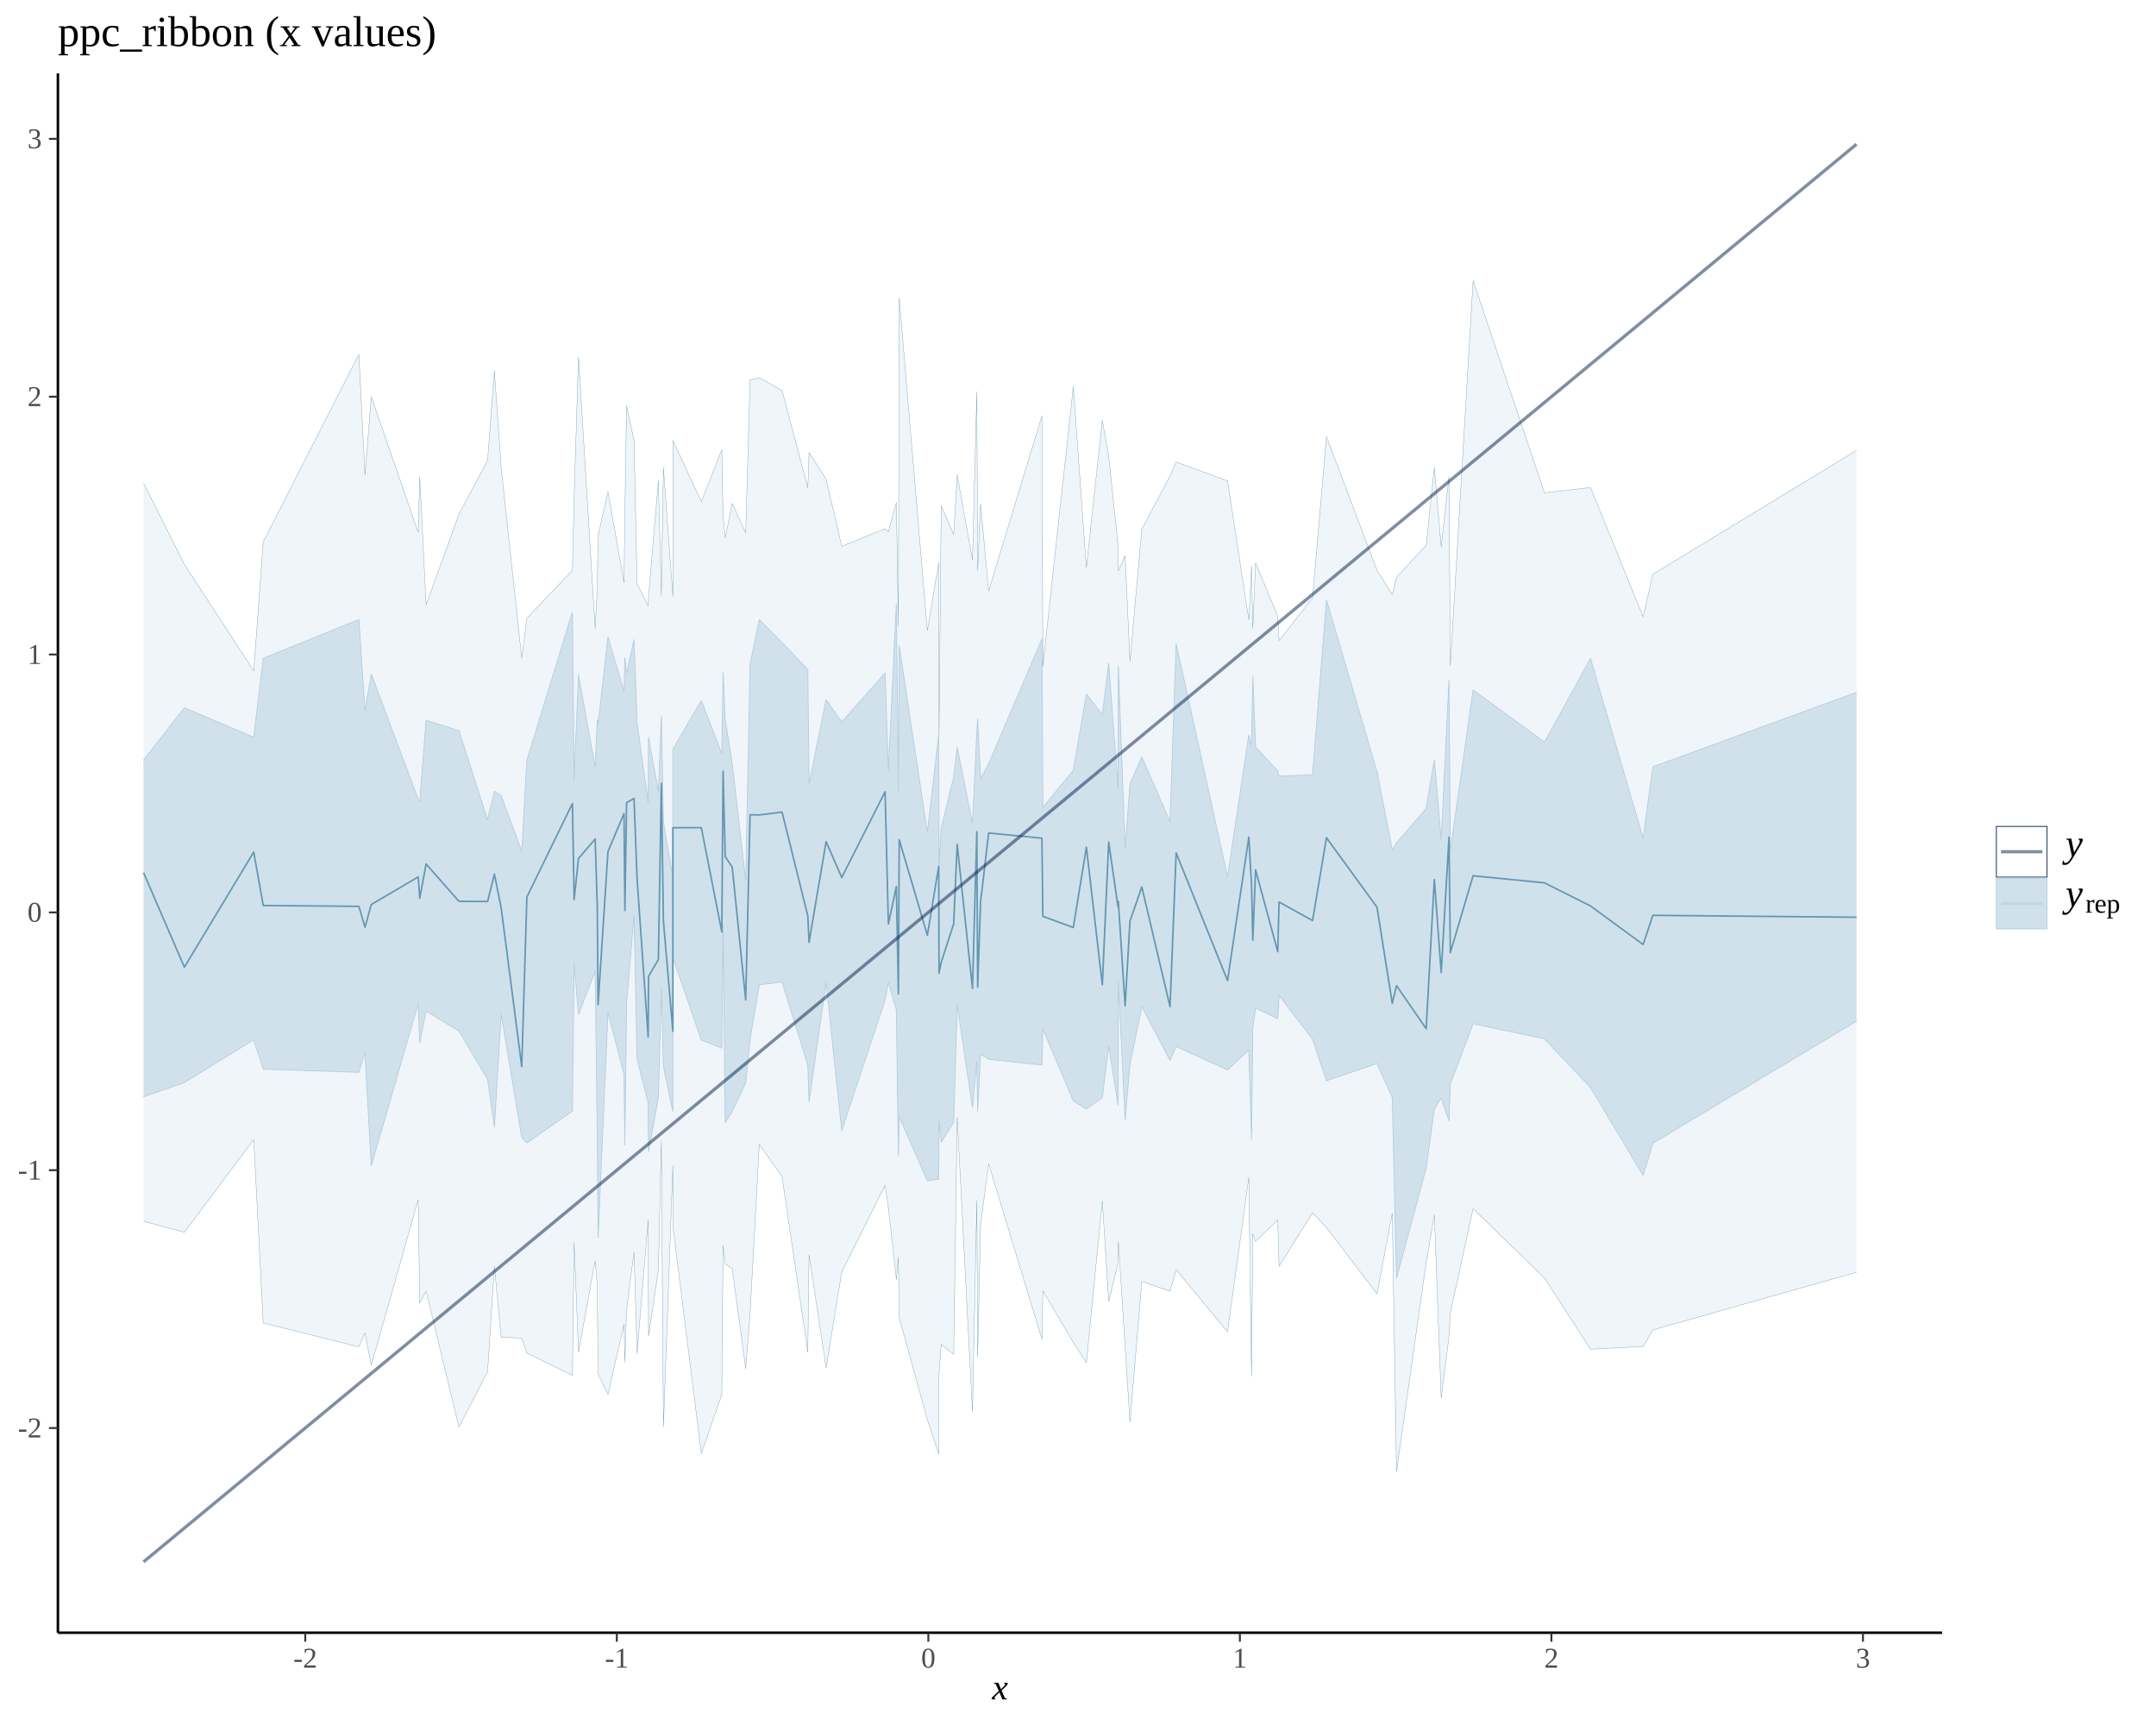
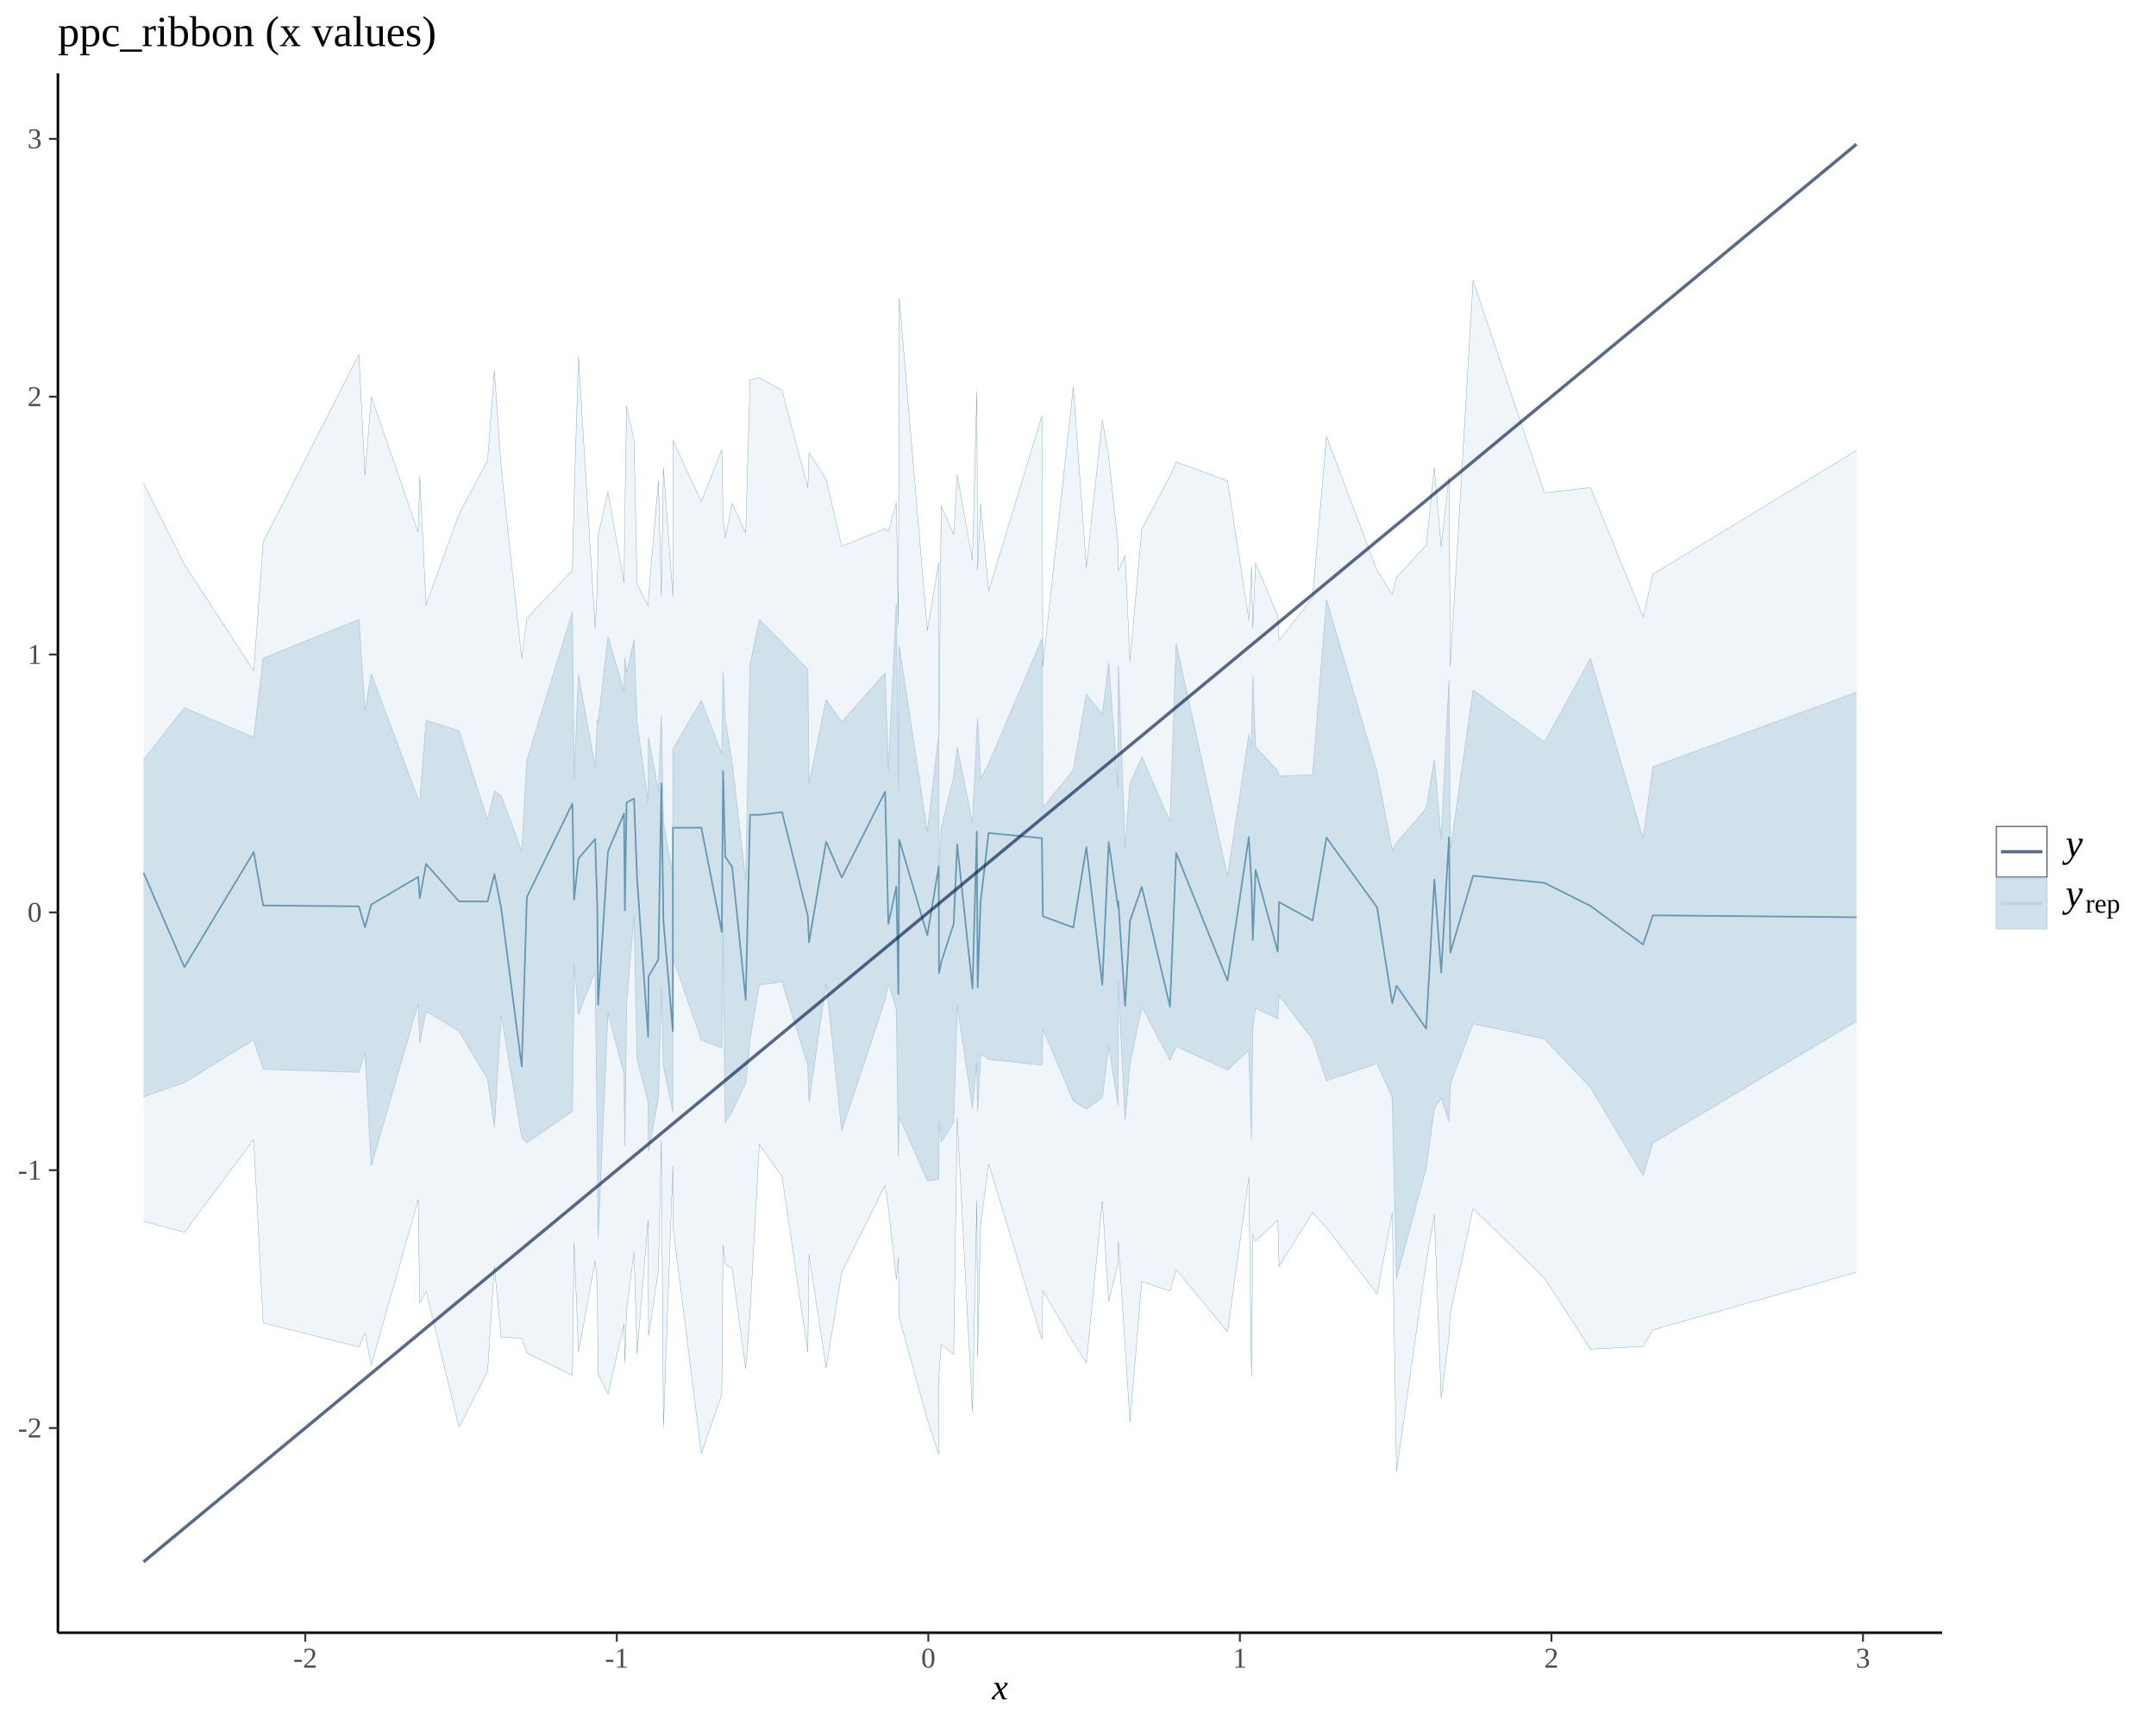
<svg xmlns="http://www.w3.org/2000/svg" viewBox="0 0 720.00 576.00">
  <defs>
    <style type="text/css">
    line, polyline, polygon, path, rect, circle {
      fill: none;
      stroke: #000000;
      stroke-linecap: round;
      stroke-linejoin: round;
      stroke-miterlimit: 10.00;
    }
  </style>
  </defs>
  <rect width="100%" height="100%" style="stroke: none; fill: #FFFFFF;" />
  <defs>
    <clipPath id="cpMTkuMzR8NjQ4LjU4fDU0NS4xOXwyNC40OQ==">
      <rect x="19.34" y="24.49" width="629.24" height="520.70" />
    </clipPath>
  </defs>
  <polygon points="47.94,161.40 61.58,188.46 84.73,224.03 87.91,180.96 119.85,118.34 121.89,158.68 123.99,132.46 139.66,177.79 140.18,159.18 142.30,201.96 153.27,171.71 162.83,153.72 165.11,123.86 167.37,156.11 174.24,219.79 175.95,206.44 191.16,190.46 191.73,165.87 193.19,119.12 198.76,209.83 199.46,196.78 199.73,178.93 203.03,164.10 208.39,194.55 208.68,171.17 209.25,135.53 211.74,147.06 212.75,194.99 216.45,202.33 216.58,199.03 219.87,160.48 220.86,198.86 221.55,156.14 224.71,199.13 224.71,147.06 234.21,167.52 241.05,150.15 241.47,172.30 242.20,179.60 244.52,168.04 249.03,178.01 250.49,126.84 253.57,126.13 261.17,130.41 269.77,162.86 270.18,151.10 275.88,160.04 281.10,182.38 295.58,176.55 296.67,177.57 299.34,167.75 300.02,209.18 300.30,99.46 309.69,210.52 313.49,187.90 313.59,245.86 314.31,168.88 318.49,178.46 319.66,158.57 324.76,187.03 326.21,130.77 326.49,190.37 327.46,168.20 330.16,197.34 347.95,138.86 348.27,222.48 358.43,129.11 362.80,189.56 368.12,140.30 370.25,152.34 373.38,182.12 373.47,190.67 375.73,185.50 377.36,220.75 381.31,176.69 390.73,158.96 392.78,154.27 409.94,160.55 417.05,206.94 417.94,189.05 418.38,209.84 419.30,187.92 426.70,205.78 427.15,213.89 438.33,199.61 442.98,145.76 459.85,190.46 464.95,198.55 466.37,192.76 476.27,182.08 479.00,156.09 481.29,182.65 483.89,159.16 484.34,222.28 491.94,93.68 515.77,164.56 531.16,162.80 548.72,205.97 551.98,191.75 619.98,150.40 619.98,424.82 551.98,444.07 548.72,449.60 531.16,450.51 515.77,426.72 491.94,403.57 484.34,438.50 483.89,446.35 481.29,466.90 479.00,405.63 476.27,421.63 466.37,491.34 464.95,405.09 459.85,432.02 442.98,409.91 438.33,404.93 427.15,422.78 426.70,407.34 419.30,414.51 418.38,411.97 417.94,459.52 417.05,393.14 409.94,444.71 392.78,423.96 390.73,431.16 381.31,427.88 377.36,474.90 375.73,449.60 373.47,414.49 373.38,421.68 370.25,434.63 368.12,400.98 362.80,455.02 358.43,448.21 348.27,431.01 347.95,447.17 330.16,388.61 327.46,409.02 326.49,453.36 326.21,400.95 324.76,471.45 319.66,373.15 318.49,452.20 314.31,448.95 313.59,458.46 313.49,485.52 309.69,474.02 300.30,440.01 300.02,419.87 299.34,427.27 296.67,403.28 295.58,395.78 281.10,424.79 275.88,456.78 270.18,418.99 269.77,451.52 261.17,392.89 253.57,382.12 250.49,438.59 249.03,457.08 244.52,423.55 242.20,422.12 241.47,415.77 241.05,465.65 234.21,485.34 224.71,409.46 224.71,389.22 221.55,476.41 220.86,380.88 219.87,424.21 216.58,446.11 216.45,407.36 212.75,451.99 211.74,418.08 209.25,437.22 208.68,454.84 208.39,442.17 203.03,465.54 199.73,458.75 199.46,429.18 198.76,420.98 193.19,451.53 191.73,414.87 191.16,459.24 175.95,451.81 174.24,446.81 167.37,446.53 165.11,422.86 162.83,457.99 153.27,476.54 142.30,431.11 140.18,435.14 139.66,400.54 123.99,455.87 121.89,445.07 119.85,449.75 87.91,441.74 84.73,380.51 61.58,411.47 47.94,407.81 " style="stroke-width: 0.75; stroke: none; fill: #D1E1EC; fill-opacity: 0.33;" clip-path="url(#cpMTkuMzR8NjQ4LjU4fDU0NS4xOXwyNC40OQ==)" />
  <polyline points="47.94,161.40 61.58,188.46 84.73,224.03 87.91,180.96 119.85,118.34 121.89,158.68 123.99,132.46 139.66,177.79 140.18,159.18 142.30,201.96 153.27,171.71 162.83,153.72 165.11,123.86 167.37,156.11 174.24,219.79 175.95,206.44 191.16,190.46 191.73,165.87 193.19,119.12 198.76,209.83 199.46,196.78 199.73,178.93 203.03,164.10 208.39,194.55 208.68,171.17 209.25,135.53 211.74,147.06 212.75,194.99 216.45,202.33 216.58,199.03 219.87,160.48 220.86,198.86 221.55,156.14 224.71,199.13 224.71,147.06 234.21,167.52 241.05,150.15 241.47,172.30 242.20,179.60 244.52,168.04 249.03,178.01 250.49,126.84 253.57,126.13 261.17,130.41 269.77,162.86 270.18,151.10 275.88,160.04 281.10,182.38 295.58,176.55 296.67,177.57 299.34,167.75 300.02,209.18 300.30,99.46 309.69,210.52 313.49,187.90 313.59,245.86 314.31,168.88 318.49,178.46 319.66,158.57 324.76,187.03 326.21,130.77 326.49,190.37 327.46,168.20 330.16,197.34 347.95,138.86 348.27,222.48 358.43,129.11 362.80,189.56 368.12,140.30 370.25,152.34 373.38,182.12 373.47,190.67 375.73,185.50 377.36,220.75 381.31,176.69 390.73,158.96 392.78,154.27 409.94,160.55 417.05,206.94 417.94,189.05 418.38,209.84 419.30,187.92 426.70,205.78 427.15,213.89 438.33,199.61 442.98,145.76 459.85,190.46 464.95,198.55 466.37,192.76 476.27,182.08 479.00,156.09 481.29,182.65 483.89,159.16 484.34,222.28 491.94,93.68 515.77,164.56 531.16,162.80 548.72,205.97 551.98,191.75 619.98,150.40 " style="stroke-width: 0.11; stroke: none;" clip-path="url(#cpMTkuMzR8NjQ4LjU4fDU0NS4xOXwyNC40OQ==)" />
  <polyline points="619.98,424.82 551.98,444.07 548.72,449.60 531.16,450.51 515.77,426.72 491.94,403.57 484.34,438.50 483.89,446.35 481.29,466.90 479.00,405.63 476.27,421.63 466.37,491.34 464.95,405.09 459.85,432.02 442.98,409.91 438.33,404.93 427.15,422.78 426.70,407.34 419.30,414.51 418.38,411.97 417.94,459.52 417.05,393.14 409.94,444.71 392.78,423.96 390.73,431.16 381.31,427.88 377.36,474.90 375.73,449.60 373.47,414.49 373.38,421.68 370.25,434.63 368.12,400.98 362.80,455.02 358.43,448.21 348.27,431.01 347.95,447.17 330.16,388.61 327.46,409.02 326.49,453.36 326.21,400.95 324.76,471.45 319.66,373.15 318.49,452.20 314.31,448.95 313.59,458.46 313.49,485.52 309.69,474.02 300.30,440.01 300.02,419.87 299.34,427.27 296.67,403.28 295.58,395.78 281.10,424.79 275.88,456.78 270.18,418.99 269.77,451.52 261.17,392.89 253.57,382.12 250.49,438.59 249.03,457.08 244.52,423.55 242.20,422.12 241.47,415.77 241.05,465.65 234.21,485.34 224.71,409.46 224.71,389.22 221.55,476.41 220.86,380.88 219.87,424.21 216.58,446.11 216.45,407.36 212.75,451.99 211.74,418.08 209.25,437.22 208.68,454.84 208.39,442.17 203.03,465.54 199.73,458.75 199.46,429.18 198.76,420.98 193.19,451.53 191.73,414.87 191.16,459.24 175.95,451.81 174.24,446.81 167.37,446.53 165.11,422.86 162.83,457.99 153.27,476.54 142.30,431.11 140.18,435.14 139.66,400.54 123.99,455.87 121.89,445.07 119.85,449.75 87.91,441.74 84.73,380.51 61.58,411.47 47.94,407.81 " style="stroke-width: 0.11; stroke: none;" clip-path="url(#cpMTkuMzR8NjQ4LjU4fDU0NS4xOXwyNC40OQ==)" />
  <polyline points="47.94,161.40 61.58,188.46 84.73,224.03 87.91,180.96 119.85,118.34 121.89,158.68 123.99,132.46 139.66,177.79 140.18,159.18 142.30,201.96 153.27,171.71 162.83,153.72 165.11,123.86 167.37,156.11 174.24,219.79 175.95,206.44 191.16,190.46 191.73,165.87 193.19,119.12 198.76,209.83 199.46,196.78 199.73,178.93 203.03,164.10 208.39,194.55 208.68,171.17 209.25,135.53 211.74,147.06 212.75,194.99 216.45,202.33 216.58,199.03 219.87,160.48 220.86,198.86 221.55,156.14 224.71,199.13 224.71,147.06 234.21,167.52 241.05,150.15 241.47,172.30 242.20,179.60 244.52,168.04 249.03,178.01 250.49,126.84 253.57,126.13 261.17,130.41 269.77,162.86 270.18,151.10 275.88,160.04 281.10,182.38 295.58,176.55 296.67,177.57 299.34,167.75 300.02,209.18 300.30,99.46 309.69,210.52 313.49,187.90 313.59,245.86 314.31,168.88 318.49,178.46 319.66,158.57 324.76,187.03 326.21,130.77 326.49,190.37 327.46,168.20 330.16,197.34 347.95,138.86 348.27,222.48 358.43,129.11 362.80,189.56 368.12,140.30 370.25,152.34 373.38,182.12 373.47,190.67 375.73,185.50 377.36,220.75 381.31,176.69 390.73,158.96 392.78,154.27 409.94,160.55 417.05,206.94 417.94,189.05 418.38,209.84 419.30,187.92 426.70,205.78 427.15,213.89 438.33,199.61 442.98,145.76 459.85,190.46 464.95,198.55 466.37,192.76 476.27,182.08 479.00,156.09 481.29,182.65 483.89,159.16 484.34,222.28 491.94,93.68 515.77,164.56 531.16,162.80 548.72,205.97 551.98,191.75 619.98,150.40 619.98,424.82 551.98,444.07 548.72,449.60 531.16,450.51 515.77,426.72 491.94,403.57 484.34,438.50 483.89,446.35 481.29,466.90 479.00,405.63 476.27,421.63 466.37,491.34 464.95,405.09 459.85,432.02 442.98,409.91 438.33,404.93 427.15,422.78 426.70,407.34 419.30,414.51 418.38,411.97 417.94,459.52 417.05,393.14 409.94,444.71 392.78,423.96 390.73,431.16 381.31,427.88 377.36,474.90 375.73,449.60 373.47,414.49 373.38,421.68 370.25,434.63 368.12,400.98 362.80,455.02 358.43,448.21 348.27,431.01 347.95,447.17 330.16,388.61 327.46,409.02 326.49,453.36 326.21,400.95 324.76,471.45 319.66,373.15 318.49,452.20 314.31,448.95 313.59,458.46 313.49,485.52 309.69,474.02 300.30,440.01 300.02,419.87 299.34,427.27 296.67,403.28 295.58,395.78 281.10,424.79 275.88,456.78 270.18,418.99 269.77,451.52 261.17,392.89 253.57,382.12 250.49,438.59 249.03,457.08 244.52,423.55 242.20,422.12 241.47,415.77 241.05,465.65 234.21,485.34 224.71,409.46 224.71,389.22 221.55,476.41 220.86,380.88 219.87,424.21 216.58,446.11 216.45,407.36 212.75,451.99 211.74,418.08 209.25,437.22 208.68,454.84 208.39,442.17 203.03,465.54 199.73,458.75 199.46,429.18 198.76,420.98 193.19,451.53 191.73,414.87 191.16,459.24 175.95,451.81 174.24,446.81 167.37,446.53 165.11,422.86 162.83,457.99 153.27,476.54 142.30,431.11 140.18,435.14 139.66,400.54 123.99,455.87 121.89,445.07 119.85,449.75 87.91,441.74 84.73,380.51 61.58,411.47 47.94,407.81 47.94,161.40 " style="stroke-width: 0.75; stroke: none;" clip-path="url(#cpMTkuMzR8NjQ4LjU4fDU0NS4xOXwyNC40OQ==)" />
  <polyline points="47.94,161.40 61.58,188.46 84.73,224.03 87.91,180.96 119.85,118.34 121.89,158.68 123.99,132.46 139.66,177.79 140.18,159.18 142.30,201.96 153.27,171.71 162.83,153.72 165.11,123.86 167.37,156.11 174.24,219.79 175.95,206.44 191.16,190.46 191.73,165.87 193.19,119.12 198.76,209.83 199.46,196.78 199.73,178.93 203.03,164.10 208.39,194.55 208.68,171.17 209.25,135.53 211.74,147.06 212.75,194.99 216.45,202.33 216.58,199.03 219.87,160.48 220.86,198.86 221.55,156.14 224.71,199.13 224.71,147.06 234.21,167.52 241.05,150.15 241.47,172.30 242.20,179.60 244.52,168.04 249.03,178.01 250.49,126.84 253.57,126.13 261.17,130.41 269.77,162.86 270.18,151.10 275.88,160.04 281.10,182.38 295.58,176.55 296.67,177.57 299.34,167.75 300.02,209.18 300.30,99.46 309.69,210.52 313.49,187.90 313.59,245.86 314.31,168.88 318.49,178.46 319.66,158.57 324.76,187.03 326.21,130.77 326.49,190.37 327.46,168.20 330.16,197.34 347.95,138.86 348.27,222.48 358.43,129.11 362.80,189.56 368.12,140.30 370.25,152.34 373.38,182.12 373.47,190.67 375.73,185.50 377.36,220.75 381.31,176.69 390.73,158.96 392.78,154.27 409.94,160.55 417.05,206.94 417.94,189.05 418.38,209.84 419.30,187.92 426.70,205.78 427.15,213.89 438.33,199.61 442.98,145.76 459.85,190.46 464.95,198.55 466.37,192.76 476.27,182.08 479.00,156.09 481.29,182.65 483.89,159.16 484.34,222.28 491.94,93.68 515.77,164.56 531.16,162.80 548.72,205.97 551.98,191.75 619.98,150.40 " style="stroke-width: 0.11; stroke: #6497B1;" clip-path="url(#cpMTkuMzR8NjQ4LjU4fDU0NS4xOXwyNC40OQ==)" />
  <polyline points="619.98,424.82 551.98,444.07 548.72,449.60 531.16,450.51 515.77,426.72 491.94,403.57 484.34,438.50 483.89,446.35 481.29,466.90 479.00,405.63 476.27,421.63 466.37,491.34 464.95,405.09 459.85,432.02 442.98,409.91 438.33,404.93 427.15,422.78 426.70,407.34 419.30,414.51 418.38,411.97 417.94,459.52 417.05,393.14 409.94,444.71 392.78,423.96 390.73,431.16 381.31,427.88 377.36,474.90 375.73,449.60 373.47,414.49 373.38,421.68 370.25,434.63 368.12,400.98 362.80,455.02 358.43,448.21 348.27,431.01 347.95,447.17 330.16,388.61 327.46,409.02 326.49,453.36 326.21,400.95 324.76,471.45 319.66,373.15 318.49,452.20 314.31,448.95 313.59,458.46 313.49,485.52 309.69,474.02 300.30,440.01 300.02,419.87 299.34,427.27 296.67,403.28 295.58,395.78 281.10,424.79 275.88,456.78 270.18,418.99 269.77,451.52 261.17,392.89 253.57,382.12 250.49,438.59 249.03,457.08 244.52,423.55 242.20,422.12 241.47,415.77 241.05,465.65 234.21,485.34 224.71,409.46 224.71,389.22 221.55,476.41 220.86,380.88 219.87,424.21 216.58,446.11 216.45,407.36 212.75,451.99 211.74,418.08 209.25,437.22 208.68,454.84 208.39,442.17 203.03,465.54 199.73,458.75 199.46,429.18 198.76,420.98 193.19,451.53 191.73,414.87 191.16,459.24 175.95,451.81 174.24,446.81 167.37,446.53 165.11,422.86 162.83,457.99 153.27,476.54 142.30,431.11 140.18,435.14 139.66,400.54 123.99,455.87 121.89,445.07 119.85,449.75 87.91,441.74 84.73,380.51 61.58,411.47 47.94,407.81 " style="stroke-width: 0.11; stroke: #6497B1;" clip-path="url(#cpMTkuMzR8NjQ4LjU4fDU0NS4xOXwyNC40OQ==)" />
  <polygon points="47.94,253.80 61.58,236.34 84.73,246.20 87.91,219.81 119.85,206.87 121.89,237.35 123.99,225.10 139.66,266.92 140.18,267.48 142.30,240.51 153.27,244.01 162.83,273.78 165.11,264.21 167.37,265.69 174.24,284.26 175.95,253.87 191.16,204.38 191.73,260.37 193.19,225.32 198.76,256.18 199.46,240.35 199.73,241.67 203.03,212.66 208.39,230.93 208.68,219.56 209.25,224.75 211.74,213.56 212.75,241.42 216.45,268.03 216.58,246.21 219.87,264.40 220.86,238.97 221.55,274.42 224.71,293.06 224.71,250.16 234.21,233.95 241.05,251.66 241.47,224.41 242.20,240.23 244.52,254.85 249.03,294.11 250.49,221.91 253.57,206.92 261.17,214.57 269.77,223.56 270.18,261.79 275.88,233.64 281.10,241.07 295.58,224.76 296.67,257.40 299.34,201.61 300.02,264.15 300.30,215.67 309.69,277.91 313.49,245.31 313.59,289.33 314.31,276.52 318.49,259.45 319.66,249.55 324.76,274.87 326.21,244.49 326.49,240.04 327.46,260.06 330.16,254.98 347.95,213.38 348.27,269.64 358.43,257.18 362.80,231.77 368.12,238.63 370.25,221.49 373.38,263.43 373.47,222.32 375.73,283.38 377.36,261.78 381.31,252.77 390.73,274.30 392.78,214.99 409.94,292.71 417.05,245.46 417.94,249.12 418.38,225.73 419.30,249.44 426.70,257.39 427.15,259.17 438.33,258.73 442.98,200.32 459.85,257.70 464.95,283.82 466.37,281.42 476.27,269.96 479.00,253.73 481.29,280.48 483.89,227.08 484.34,284.08 491.94,230.40 515.77,247.80 531.16,219.89 548.72,279.89 551.98,256.05 619.98,231.19 619.98,340.99 551.98,381.72 548.72,392.47 531.16,363.15 515.77,346.88 491.94,341.85 484.34,361.96 483.89,374.31 481.29,366.64 479.00,370.31 476.27,390.03 466.37,426.78 464.95,366.51 459.85,355.11 442.98,360.87 438.33,347.01 427.15,332.40 426.70,340.17 419.30,336.56 418.38,343.17 417.94,380.38 417.05,350.62 409.94,357.24 392.78,349.44 390.73,354.06 381.31,336.12 377.36,355.35 375.73,373.94 373.47,327.55 373.38,368.99 370.25,349.30 368.12,366.49 362.80,370.33 358.43,367.58 348.27,343.55 347.95,355.62 330.16,353.72 327.46,351.98 326.49,371.05 326.21,354.36 324.76,369.84 319.66,335.64 318.49,374.69 314.31,381.36 313.59,374.12 313.49,393.75 309.69,394.26 300.30,372.92 300.02,386.08 299.34,337.16 296.67,328.06 295.58,333.93 281.10,377.50 275.88,328.06 270.18,367.89 269.77,355.69 261.17,327.85 253.57,328.86 250.49,346.97 249.03,361.56 244.52,371.17 242.20,374.88 241.47,308.45 241.05,349.97 234.21,347.28 224.71,319.79 224.71,371.15 221.55,356.05 220.86,329.45 219.87,366.47 216.58,384.44 216.45,368.10 212.75,353.58 211.74,305.45 209.25,334.90 208.68,382.36 208.39,358.70 203.03,338.07 199.73,413.40 199.46,378.41 198.76,324.37 193.19,338.70 191.73,321.40 191.16,371.04 175.95,381.63 174.24,379.72 167.37,338.68 165.11,376.30 162.83,360.33 153.27,344.29 142.30,337.63 140.18,348.24 139.66,335.11 123.99,389.25 121.89,351.45 119.85,358.05 87.91,357.01 84.73,347.20 61.58,361.47 47.94,366.22 " style="stroke-width: 0.75; stroke: none; fill: #D1E1EC;" clip-path="url(#cpMTkuMzR8NjQ4LjU4fDU0NS4xOXwyNC40OQ==)" />
  <polyline points="47.94,253.80 61.58,236.34 84.73,246.20 87.91,219.81 119.85,206.87 121.89,237.35 123.99,225.10 139.66,266.92 140.18,267.48 142.30,240.51 153.27,244.01 162.83,273.78 165.11,264.21 167.37,265.69 174.24,284.26 175.95,253.87 191.16,204.38 191.73,260.37 193.19,225.32 198.76,256.18 199.46,240.35 199.73,241.67 203.03,212.66 208.39,230.93 208.68,219.56 209.25,224.75 211.74,213.56 212.75,241.42 216.45,268.03 216.58,246.21 219.87,264.40 220.86,238.97 221.55,274.42 224.71,293.06 224.71,250.16 234.21,233.95 241.05,251.66 241.47,224.41 242.20,240.23 244.52,254.85 249.03,294.11 250.49,221.91 253.57,206.92 261.17,214.57 269.77,223.56 270.18,261.79 275.88,233.64 281.10,241.07 295.58,224.76 296.67,257.40 299.34,201.61 300.02,264.15 300.30,215.67 309.69,277.91 313.49,245.31 313.59,289.33 314.31,276.52 318.49,259.45 319.66,249.55 324.76,274.87 326.21,244.49 326.49,240.04 327.46,260.06 330.16,254.98 347.95,213.38 348.27,269.64 358.43,257.18 362.80,231.77 368.12,238.63 370.25,221.49 373.38,263.43 373.47,222.32 375.73,283.38 377.36,261.78 381.31,252.77 390.73,274.30 392.78,214.99 409.94,292.71 417.05,245.46 417.94,249.12 418.38,225.73 419.30,249.44 426.70,257.39 427.15,259.17 438.33,258.73 442.98,200.32 459.85,257.70 464.95,283.82 466.37,281.42 476.27,269.96 479.00,253.73 481.29,280.48 483.89,227.08 484.34,284.08 491.94,230.40 515.77,247.80 531.16,219.89 548.72,279.89 551.98,256.05 619.98,231.19 " style="stroke-width: 0.27; stroke: #B3CDE0;" clip-path="url(#cpMTkuMzR8NjQ4LjU4fDU0NS4xOXwyNC40OQ==)" />
  <polyline points="619.98,340.99 551.98,381.72 548.72,392.47 531.16,363.15 515.77,346.88 491.94,341.85 484.34,361.96 483.89,374.31 481.29,366.64 479.00,370.31 476.27,390.03 466.37,426.78 464.95,366.51 459.85,355.11 442.98,360.87 438.33,347.01 427.15,332.40 426.70,340.17 419.30,336.56 418.38,343.17 417.94,380.38 417.05,350.62 409.94,357.24 392.78,349.44 390.73,354.06 381.31,336.12 377.36,355.35 375.73,373.94 373.47,327.55 373.38,368.99 370.25,349.30 368.12,366.49 362.80,370.33 358.43,367.58 348.27,343.55 347.95,355.62 330.16,353.72 327.46,351.98 326.49,371.05 326.21,354.36 324.76,369.84 319.66,335.64 318.49,374.69 314.31,381.36 313.59,374.12 313.49,393.75 309.69,394.26 300.30,372.92 300.02,386.08 299.34,337.16 296.67,328.06 295.58,333.93 281.10,377.50 275.88,328.06 270.18,367.89 269.77,355.69 261.17,327.85 253.57,328.86 250.49,346.97 249.03,361.56 244.52,371.17 242.20,374.88 241.47,308.45 241.05,349.97 234.21,347.28 224.71,319.79 224.71,371.15 221.55,356.05 220.86,329.45 219.87,366.47 216.58,384.44 216.45,368.10 212.75,353.58 211.74,305.45 209.25,334.90 208.68,382.36 208.39,358.70 203.03,338.07 199.73,413.40 199.46,378.41 198.76,324.37 193.19,338.70 191.73,321.40 191.16,371.04 175.95,381.63 174.24,379.72 167.37,338.68 165.11,376.30 162.83,360.33 153.27,344.29 142.30,337.63 140.18,348.24 139.66,335.11 123.99,389.25 121.89,351.45 119.85,358.05 87.91,357.01 84.73,347.20 61.58,361.47 47.94,366.22 " style="stroke-width: 0.27; stroke: #B3CDE0;" clip-path="url(#cpMTkuMzR8NjQ4LjU4fDU0NS4xOXwyNC40OQ==)" />
  <polyline points="47.94,291.39 61.58,322.95 84.73,284.50 87.91,302.36 119.85,302.64 121.89,309.61 123.99,302.03 139.66,292.82 140.18,299.91 142.30,288.50 153.27,300.97 162.83,301.03 165.11,291.88 167.37,303.20 174.24,356.13 175.95,299.53 191.16,268.30 191.73,300.39 193.19,286.66 198.76,280.16 199.46,302.72 199.73,335.48 203.03,284.33 208.39,271.65 208.68,303.99 209.25,267.99 211.74,266.63 212.75,293.43 216.45,346.22 216.58,326.00 219.87,320.41 220.86,261.59 221.55,307.57 224.71,344.41 224.71,276.38 234.21,276.37 241.05,311.22 241.47,257.48 242.20,286.10 244.52,289.52 249.03,333.89 250.49,272.05 253.57,272.11 261.17,271.18 269.77,305.85 270.18,314.65 275.88,281.04 281.10,293.01 295.58,264.36 296.67,308.53 299.34,296.01 300.02,331.89 300.30,280.38 309.69,312.29 313.49,289.29 313.59,324.95 314.31,321.33 318.49,308.45 319.66,281.96 324.76,330.06 326.21,277.69 326.49,329.66 327.46,301.17 330.16,278.16 347.95,279.87 348.27,305.97 358.43,309.71 362.80,282.90 368.12,328.82 370.25,281.18 373.38,302.93 373.47,301.02 375.73,335.84 377.36,307.53 381.31,296.16 390.73,336.13 392.78,284.81 409.94,327.43 417.05,279.55 417.94,295.21 418.38,313.93 419.30,290.44 426.70,317.78 427.15,301.19 438.33,307.39 442.98,279.73 459.85,302.93 464.95,335.02 466.37,329.13 476.27,343.48 479.00,293.72 481.29,324.76 483.89,279.61 484.34,318.13 491.94,292.42 515.77,294.79 531.16,302.51 548.72,315.38 551.98,305.64 619.98,306.28 " style="stroke-width: 0.53; stroke: #6497B1; stroke-linecap: butt;" clip-path="url(#cpMTkuMzR8NjQ4LjU4fDU0NS4xOXwyNC40OQ==)" />
-   <polyline points="47.94,521.52 61.58,510.23 84.73,491.08 87.91,488.44 119.85,462.01 121.89,460.33 123.99,458.59 139.66,445.62 140.18,445.20 142.30,443.44 153.27,434.36 162.83,426.45 165.11,424.56 167.37,422.69 174.24,417.01 175.95,415.59 191.16,403.01 191.73,402.54 193.19,401.33 198.76,396.71 199.46,396.13 199.73,395.92 203.03,393.18 208.39,388.74 208.68,388.51 209.25,388.04 211.74,385.97 212.75,385.14 216.45,382.08 216.58,381.97 219.87,379.25 220.86,378.43 221.55,377.86 224.71,375.24 224.71,375.24 234.21,367.38 241.05,361.72 241.47,361.37 242.20,360.77 244.52,358.85 249.03,355.12 250.49,353.91 253.57,351.36 261.17,345.07 269.77,337.95 270.18,337.62 275.88,332.90 281.10,328.58 295.58,316.60 296.67,315.69 299.34,313.49 300.02,312.93 300.30,312.69 309.69,304.92 313.49,301.78 313.59,301.70 314.31,301.10 318.49,297.64 319.66,296.67 324.76,292.45 326.21,291.25 326.49,291.02 327.46,290.21 330.16,287.99 347.95,273.26 348.27,272.99 358.43,264.59 362.80,260.97 368.12,256.57 370.25,254.81 373.38,252.22 373.47,252.14 375.73,250.28 377.36,248.92 381.31,245.66 390.73,237.86 392.78,236.16 409.94,221.97 417.05,216.08 417.94,215.34 418.38,214.98 419.30,214.22 426.70,208.10 427.15,207.73 438.33,198.47 442.98,194.62 459.85,180.66 464.95,176.44 466.37,175.27 476.27,167.08 479.00,164.82 481.29,162.92 483.89,160.77 484.34,160.40 491.94,154.11 515.77,134.39 531.16,121.65 548.72,107.13 551.98,104.42 619.98,48.15 " style="stroke-width: 1.07; stroke: #011F4B; stroke-opacity: 0.50; stroke-linecap: butt;" clip-path="url(#cpMTkuMzR8NjQ4LjU4fDU0NS4xOXwyNC40OQ==)" />
+   <polyline points="47.94,521.52 61.58,510.23 84.73,491.08 87.91,488.44 119.85,462.01 121.89,460.33 123.99,458.59 139.66,445.62 140.18,445.20 142.30,443.44 153.27,434.36 162.83,426.45 165.11,424.56 167.37,422.69 174.24,417.01 175.95,415.59 191.16,403.01 191.73,402.54 193.19,401.33 198.76,396.71 199.46,396.13 199.73,395.92 203.03,393.18 208.39,388.74 208.68,388.51 209.25,388.04 211.74,385.97 212.75,385.14 216.45,382.08 216.58,381.97 219.87,379.25 220.86,378.43 221.55,377.86 224.71,375.24 224.71,375.24 234.21,367.38 241.05,361.72 241.47,361.37 242.20,360.77 244.52,358.85 249.03,355.12 250.49,353.91 253.57,351.36 261.17,345.07 269.77,337.95 270.18,337.62 275.88,332.90 281.10,328.58 295.58,316.60 296.67,315.69 299.34,313.49 300.02,312.93 300.30,312.69 309.69,304.92 313.49,301.78 313.59,301.70 314.31,301.10 318.49,297.64 319.66,296.67 324.76,292.45 326.21,291.25 326.49,291.02 327.46,290.21 330.16,287.99 347.95,273.26 348.27,272.99 358.43,264.59 362.80,260.97 368.12,256.57 370.25,254.81 373.38,252.22 373.47,252.14 375.73,250.28 377.36,248.92 381.31,245.66 390.73,237.86 392.78,236.16 409.94,221.97 417.05,216.08 417.94,215.34 418.38,214.98 419.30,214.22 426.70,208.10 427.15,207.73 438.33,198.47 442.98,194.62 459.85,180.66 464.95,176.44 466.37,175.27 476.27,167.08 479.00,164.82 481.29,162.92 483.89,160.77 484.34,160.40 491.94,154.11 515.77,134.39 531.16,121.65 548.72,107.13 551.98,104.42 619.98,48.15 " style="stroke-width: 1.07; stroke: #011F4B; stroke-opacity: 0.66; stroke-linecap: butt;" clip-path="url(#cpMTkuMzR8NjQ4LjU4fDU0NS4xOXwyNC40OQ==)" />
  <defs>
    <clipPath id="cpMC4wMHw3MjAuMDB8NTc2LjAwfDAuMDA=">
      <rect x="0.00" y="0.00" width="720.00" height="576.00" />
    </clipPath>
  </defs>
  <polyline points="19.34,545.19 19.34,24.49 " style="stroke-width: 0.85; stroke-linecap: butt;" clip-path="url(#cpMC4wMHw3MjAuMDB8NTc2LjAwfDAuMDA=)" />
  <g clip-path="url(#cpMC4wMHw3MjAuMDB8NTc2LjAwfDAuMDA=)">
    <text x="5.98" y="479.98" style="font-size: 9.60px; fill: #4D4D4D; font-family: Liberation Serif;" textLength="7.98px" lengthAdjust="spacingAndGlyphs">-2</text>
  </g>
  <g clip-path="url(#cpMC4wMHw3MjAuMDB8NTc2LjAwfDAuMDA=)">
    <text x="5.98" y="393.88" style="font-size: 9.60px; fill: #4D4D4D; font-family: Liberation Serif;" textLength="7.98px" lengthAdjust="spacingAndGlyphs">-1</text>
  </g>
  <g clip-path="url(#cpMC4wMHw3MjAuMDB8NTc2LjAwfDAuMDA=)">
    <text x="9.17" y="307.79" style="font-size: 9.60px; fill: #4D4D4D; font-family: Liberation Serif;" textLength="4.80px" lengthAdjust="spacingAndGlyphs">0</text>
  </g>
  <g clip-path="url(#cpMC4wMHw3MjAuMDB8NTc2LjAwfDAuMDA=)">
    <text x="9.17" y="221.70" style="font-size: 9.60px; fill: #4D4D4D; font-family: Liberation Serif;" textLength="4.80px" lengthAdjust="spacingAndGlyphs">1</text>
  </g>
  <g clip-path="url(#cpMC4wMHw3MjAuMDB8NTc2LjAwfDAuMDA=)">
    <text x="9.17" y="135.60" style="font-size: 9.60px; fill: #4D4D4D; font-family: Liberation Serif;" textLength="4.80px" lengthAdjust="spacingAndGlyphs">2</text>
  </g>
  <g clip-path="url(#cpMC4wMHw3MjAuMDB8NTc2LjAwfDAuMDA=)">
    <text x="9.17" y="49.51" style="font-size: 9.60px; fill: #4D4D4D; font-family: Liberation Serif;" textLength="4.80px" lengthAdjust="spacingAndGlyphs">3</text>
  </g>
  <polyline points="16.35,476.84 19.34,476.84 " style="stroke-width: 0.64; stroke: #333333; stroke-linecap: butt;" clip-path="url(#cpMC4wMHw3MjAuMDB8NTc2LjAwfDAuMDA=)" />
  <polyline points="16.35,390.74 19.34,390.74 " style="stroke-width: 0.64; stroke: #333333; stroke-linecap: butt;" clip-path="url(#cpMC4wMHw3MjAuMDB8NTc2LjAwfDAuMDA=)" />
  <polyline points="16.35,304.65 19.34,304.65 " style="stroke-width: 0.64; stroke: #333333; stroke-linecap: butt;" clip-path="url(#cpMC4wMHw3MjAuMDB8NTc2LjAwfDAuMDA=)" />
  <polyline points="16.35,218.55 19.34,218.55 " style="stroke-width: 0.64; stroke: #333333; stroke-linecap: butt;" clip-path="url(#cpMC4wMHw3MjAuMDB8NTc2LjAwfDAuMDA=)" />
  <polyline points="16.35,132.46 19.34,132.46 " style="stroke-width: 0.64; stroke: #333333; stroke-linecap: butt;" clip-path="url(#cpMC4wMHw3MjAuMDB8NTc2LjAwfDAuMDA=)" />
  <polyline points="16.35,46.37 19.34,46.37 " style="stroke-width: 0.64; stroke: #333333; stroke-linecap: butt;" clip-path="url(#cpMC4wMHw3MjAuMDB8NTc2LjAwfDAuMDA=)" />
  <polyline points="19.34,545.19 648.58,545.19 " style="stroke-width: 0.85; stroke-linecap: butt;" clip-path="url(#cpMC4wMHw3MjAuMDB8NTc2LjAwfDAuMDA=)" />
  <polyline points="101.94,548.17 101.94,545.19 " style="stroke-width: 0.64; stroke: #333333; stroke-linecap: butt;" clip-path="url(#cpMC4wMHw3MjAuMDB8NTc2LjAwfDAuMDA=)" />
  <polyline points="205.98,548.17 205.98,545.19 " style="stroke-width: 0.64; stroke: #333333; stroke-linecap: butt;" clip-path="url(#cpMC4wMHw3MjAuMDB8NTc2LjAwfDAuMDA=)" />
  <polyline points="310.02,548.17 310.02,545.19 " style="stroke-width: 0.64; stroke: #333333; stroke-linecap: butt;" clip-path="url(#cpMC4wMHw3MjAuMDB8NTc2LjAwfDAuMDA=)" />
  <polyline points="414.06,548.17 414.06,545.19 " style="stroke-width: 0.64; stroke: #333333; stroke-linecap: butt;" clip-path="url(#cpMC4wMHw3MjAuMDB8NTc2LjAwfDAuMDA=)" />
  <polyline points="518.10,548.17 518.10,545.19 " style="stroke-width: 0.64; stroke: #333333; stroke-linecap: butt;" clip-path="url(#cpMC4wMHw3MjAuMDB8NTc2LjAwfDAuMDA=)" />
  <polyline points="622.14,548.17 622.14,545.19 " style="stroke-width: 0.64; stroke: #333333; stroke-linecap: butt;" clip-path="url(#cpMC4wMHw3MjAuMDB8NTc2LjAwfDAuMDA=)" />
  <g clip-path="url(#cpMC4wMHw3MjAuMDB8NTc2LjAwfDAuMDA=)">
    <text x="97.94" y="556.85" style="font-size: 9.60px; fill: #4D4D4D; font-family: Liberation Serif;" textLength="7.98px" lengthAdjust="spacingAndGlyphs">-2</text>
  </g>
  <g clip-path="url(#cpMC4wMHw3MjAuMDB8NTc2LjAwfDAuMDA=)">
    <text x="201.99" y="556.85" style="font-size: 9.60px; fill: #4D4D4D; font-family: Liberation Serif;" textLength="7.98px" lengthAdjust="spacingAndGlyphs">-1</text>
  </g>
  <g clip-path="url(#cpMC4wMHw3MjAuMDB8NTc2LjAwfDAuMDA=)">
    <text x="307.62" y="556.85" style="font-size: 9.60px; fill: #4D4D4D; font-family: Liberation Serif;" textLength="4.80px" lengthAdjust="spacingAndGlyphs">0</text>
  </g>
  <g clip-path="url(#cpMC4wMHw3MjAuMDB8NTc2LjAwfDAuMDA=)">
    <text x="411.66" y="556.85" style="font-size: 9.60px; fill: #4D4D4D; font-family: Liberation Serif;" textLength="4.80px" lengthAdjust="spacingAndGlyphs">1</text>
  </g>
  <g clip-path="url(#cpMC4wMHw3MjAuMDB8NTc2LjAwfDAuMDA=)">
    <text x="515.70" y="556.85" style="font-size: 9.60px; fill: #4D4D4D; font-family: Liberation Serif;" textLength="4.80px" lengthAdjust="spacingAndGlyphs">2</text>
  </g>
  <g clip-path="url(#cpMC4wMHw3MjAuMDB8NTc2LjAwfDAuMDA=)">
    <text x="619.75" y="556.85" style="font-size: 9.60px; fill: #4D4D4D; font-family: Liberation Serif;" textLength="4.80px" lengthAdjust="spacingAndGlyphs">3</text>
  </g>
  <g clip-path="url(#cpMC4wMHw3MjAuMDB8NTc2LjAwfDAuMDA=)">
    <text x="331.30" y="567.43" style="font-size: 12.00px; font-style: italic; font-family: Liberation Serif;" textLength="5.33px" lengthAdjust="spacingAndGlyphs">x</text>
  </g>
  <rect x="666.59" y="275.84" width="17.14" height="17.14" style="stroke-width: 0.11; stroke: none; stroke-linecap: square; stroke-linejoin: miter;" clip-path="url(#cpMC4wMHw3MjAuMDB8NTc2LjAwfDAuMDA=)" />
  <rect x="666.69" y="275.95" width="16.93" height="16.93" style="stroke-width: 0.27; stroke: #011F4B; stroke-linecap: square; stroke-linejoin: miter;" clip-path="url(#cpMC4wMHw3MjAuMDB8NTc2LjAwfDAuMDA=)" />
-   <line x1="668.24" y1="284.41" x2="682.07" y2="284.41" style="stroke-width: 1.07; stroke: #011F4B; stroke-opacity: 0.50; stroke-linecap: butt;" clip-path="url(#cpMC4wMHw3MjAuMDB8NTc2LjAwfDAuMDA=)" />
+   <line x1="668.24" y1="284.41" x2="682.07" y2="284.41" style="stroke-width: 1.07; stroke: #011F4B; stroke-opacity: 0.66; stroke-linecap: butt;" clip-path="url(#cpMC4wMHw3MjAuMDB8NTc2LjAwfDAuMDA=)" />
  <rect x="666.59" y="293.12" width="17.14" height="17.14" style="stroke-width: 0.11; stroke: none; stroke-linecap: square; stroke-linejoin: miter; fill: #D1E1EC; fill-opacity: 0.33;" clip-path="url(#cpMC4wMHw3MjAuMDB8NTc2LjAwfDAuMDA=)" />
  <rect x="666.69" y="293.23" width="16.93" height="16.93" style="stroke-width: 0.27; stroke: #B3CDE0; stroke-linecap: square; stroke-linejoin: miter; fill: #D1E1EC;" clip-path="url(#cpMC4wMHw3MjAuMDB8NTc2LjAwfDAuMDA=)" />
-   <line x1="668.24" y1="301.69" x2="682.07" y2="301.69" style="stroke-width: 1.07; stroke: #B3CDE0; stroke-opacity: 0.50; stroke-linecap: butt;" clip-path="url(#cpMC4wMHw3MjAuMDB8NTc2LjAwfDAuMDA=)" />
+   <line x1="668.24" y1="301.69" x2="682.07" y2="301.69" style="stroke-width: 1.07; stroke: #B3CDE0; stroke-opacity: 0.66; stroke-linecap: butt;" clip-path="url(#cpMC4wMHw3MjAuMDB8NTc2LjAwfDAuMDA=)" />
  <g clip-path="url(#cpMC4wMHw3MjAuMDB8NTc2LjAwfDAuMDA=)">
    <text x="689.77" y="285.99" style="font-size: 13.00px; font-style: italic; font-family: Liberation Serif;" textLength="5.77px" lengthAdjust="spacingAndGlyphs">y</text>
  </g>
  <g clip-path="url(#cpMC4wMHw3MjAuMDB8NTc2LjAwfDAuMDA=)">
    <text x="689.77" y="302.66" style="font-size: 13.00px; font-style: italic; font-family: Liberation Serif;" textLength="5.77px" lengthAdjust="spacingAndGlyphs">y</text>
  </g>
  <g clip-path="url(#cpMC4wMHw3MjAuMDB8NTc2LjAwfDAuMDA=)">
    <text x="696.44" y="304.75" style="font-size: 9.10px; font-family: Liberation Serif;" textLength="3.03px" lengthAdjust="spacingAndGlyphs">r</text>
  </g>
  <g clip-path="url(#cpMC4wMHw3MjAuMDB8NTc2LjAwfDAuMDA=)">
    <text x="699.47" y="304.75" style="font-size: 9.10px; font-family: Liberation Serif;" textLength="4.03px" lengthAdjust="spacingAndGlyphs">e</text>
  </g>
  <g clip-path="url(#cpMC4wMHw3MjAuMDB8NTc2LjAwfDAuMDA=)">
    <text x="703.50" y="304.75" style="font-size: 9.10px; font-family: Liberation Serif;" textLength="4.55px" lengthAdjust="spacingAndGlyphs">p</text>
  </g>
  <g clip-path="url(#cpMC4wMHw3MjAuMDB8NTc2LjAwfDAuMDA=)">
    <text x="19.34" y="15.40" style="font-size: 14.40px; font-family: Liberation Serif;" textLength="126.38px" lengthAdjust="spacingAndGlyphs">ppc_ribbon (x values)</text>
  </g>
</svg>
